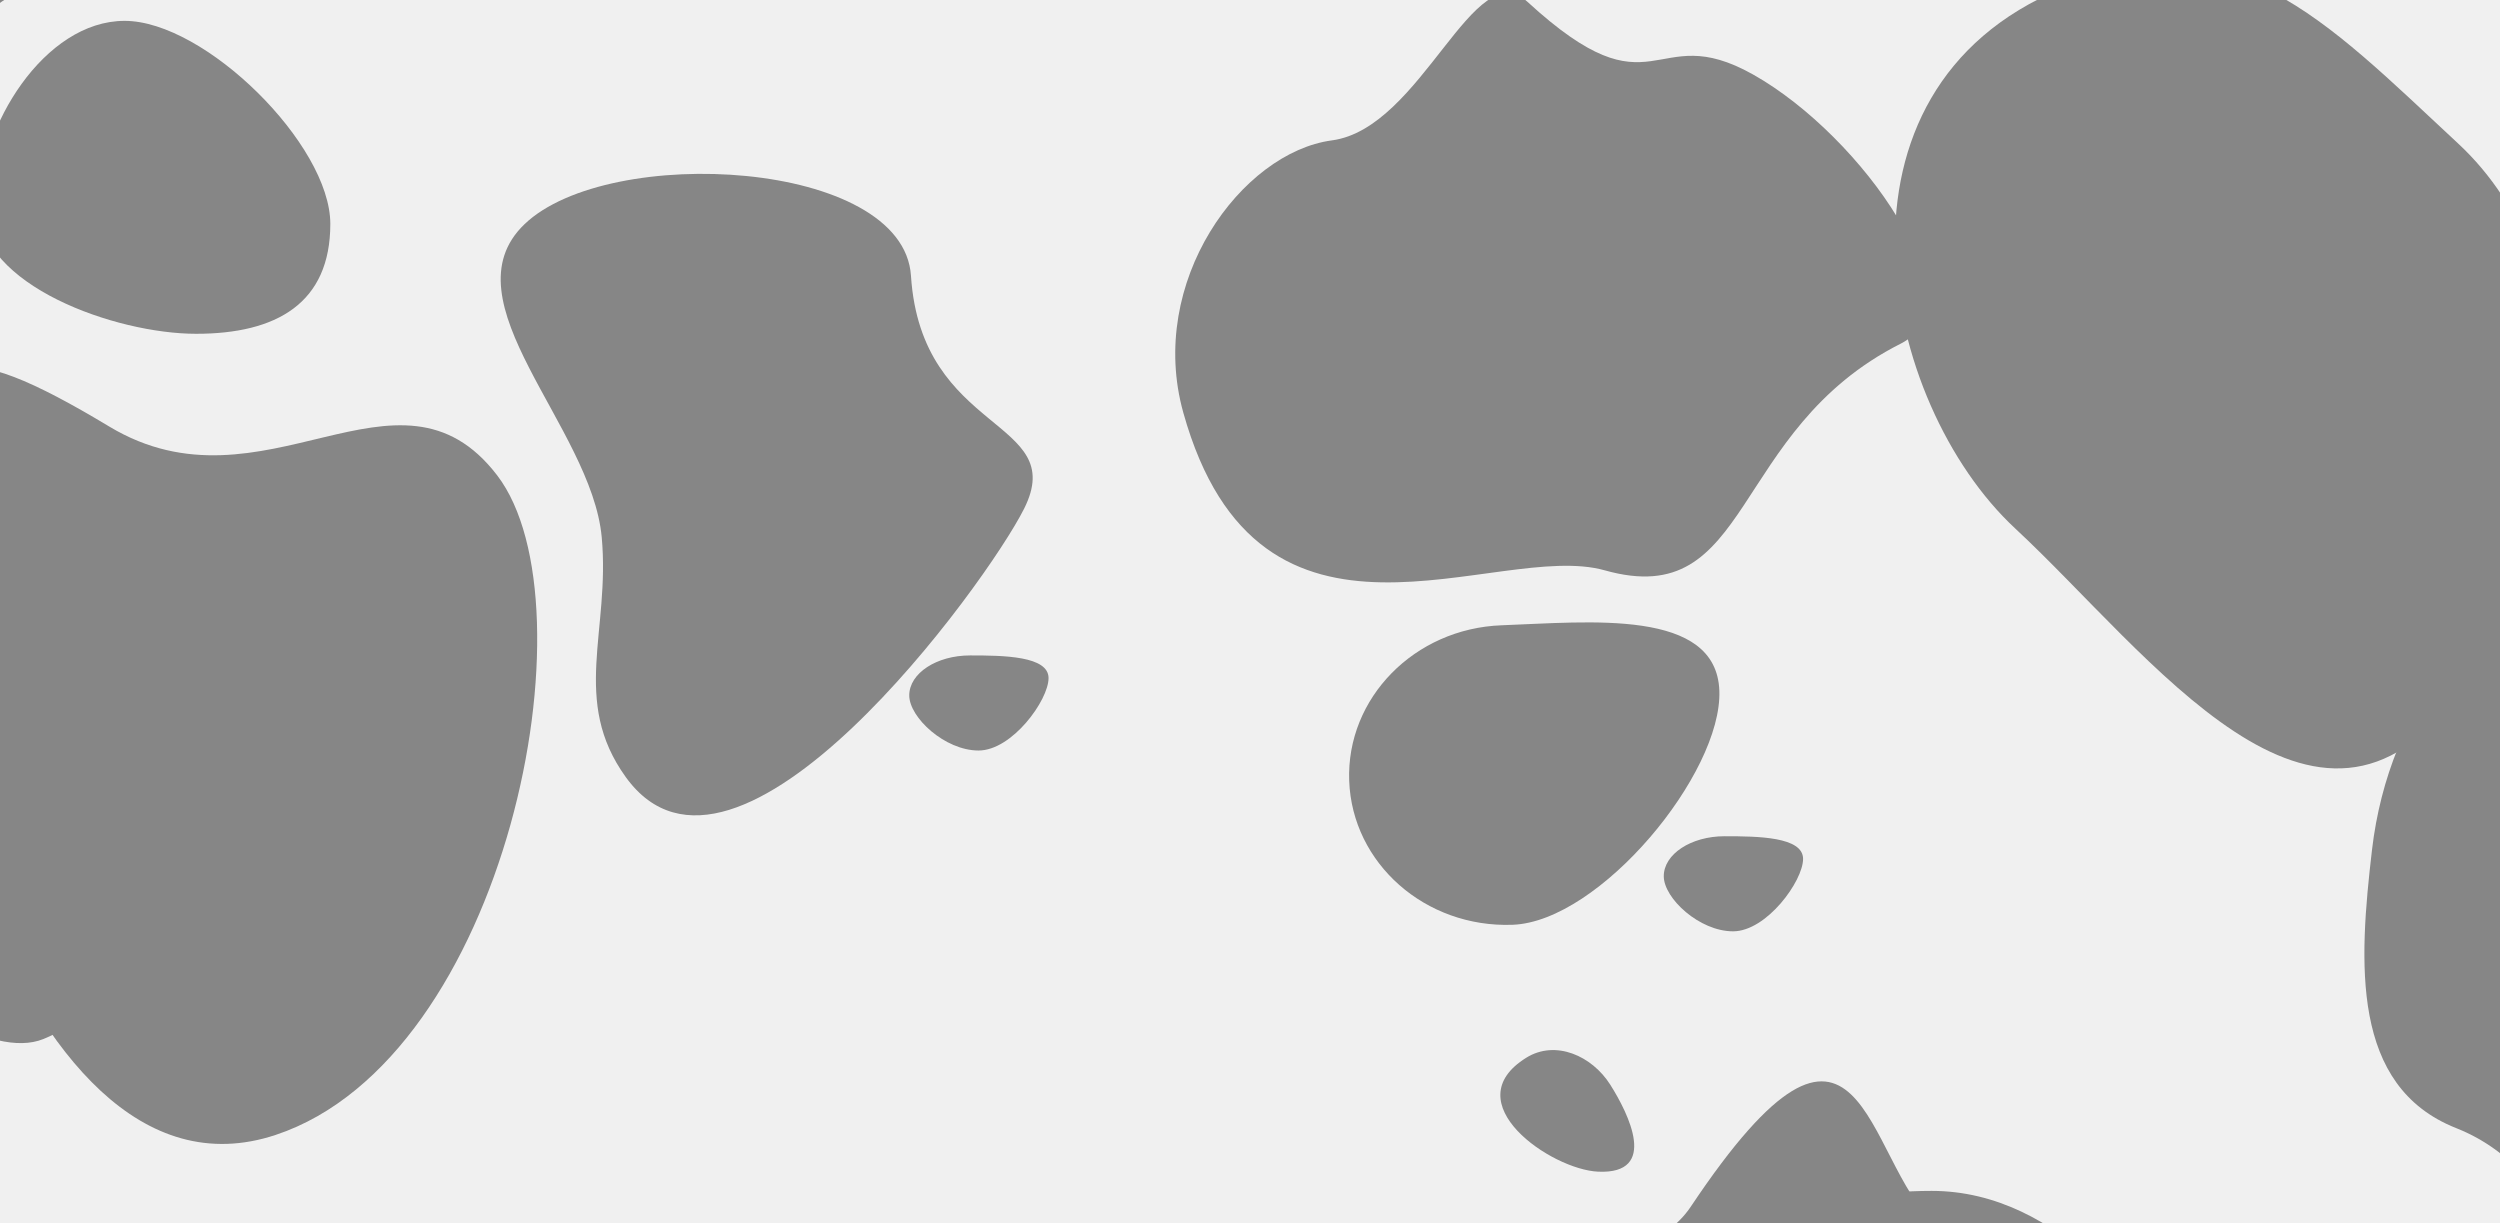
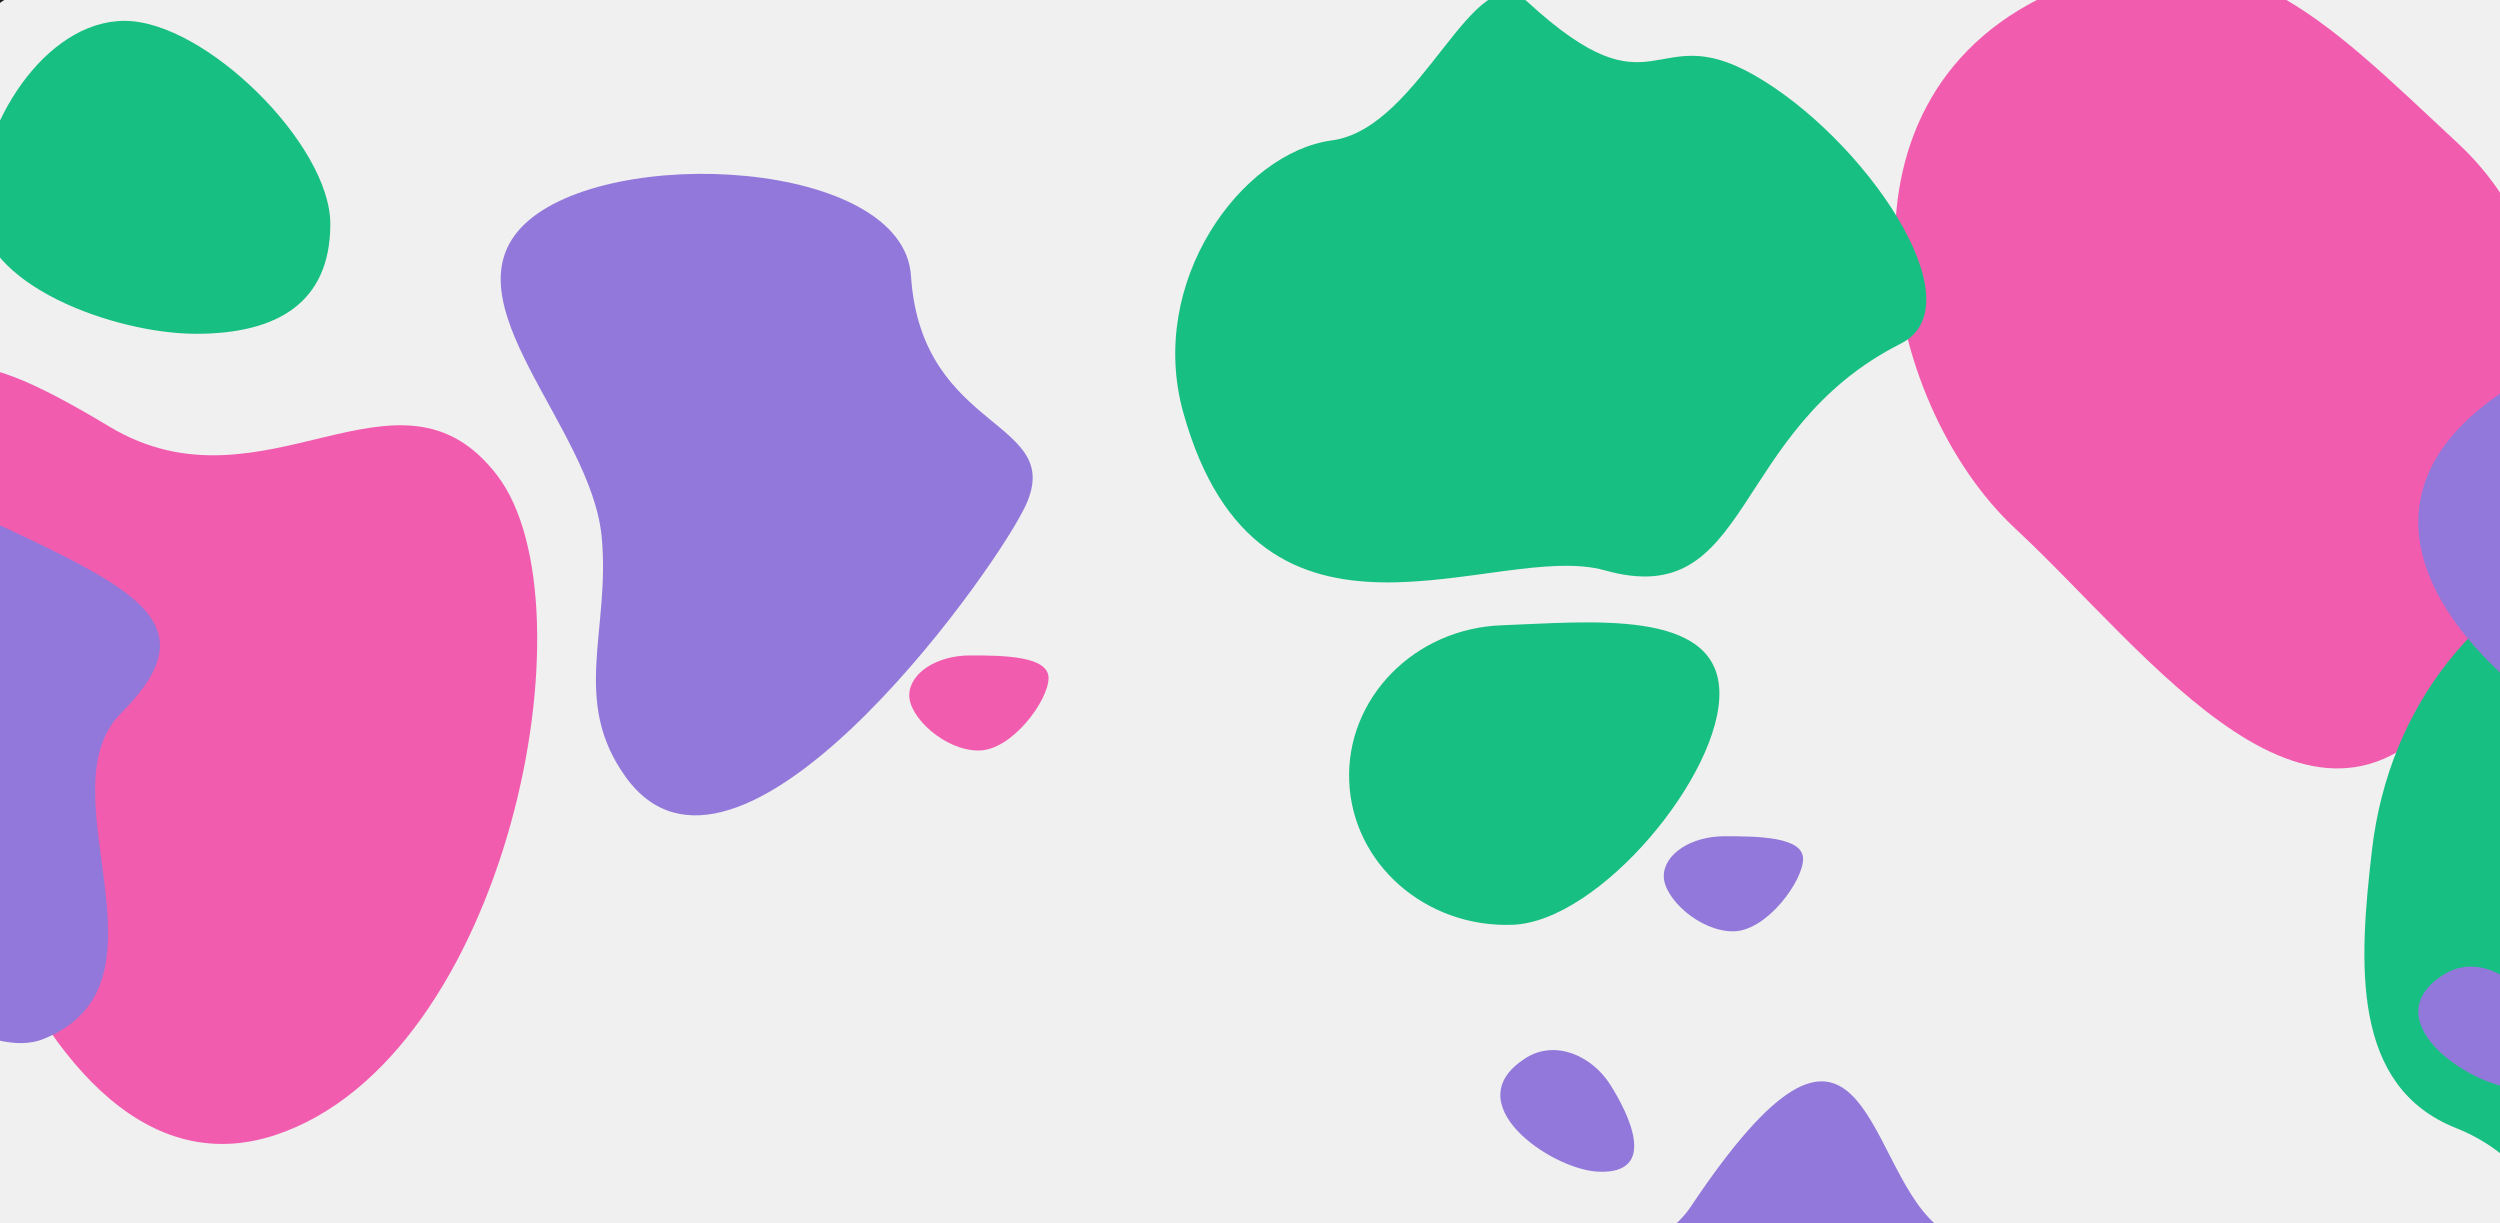
<svg xmlns="http://www.w3.org/2000/svg" width="1438" height="703" viewBox="0 0 1438 703" fill="none">
-   <g opacity="0.5">
-     <g clip-path="url(#clip0)">
-       <mask id="mask0" mask-type="alpha" maskUnits="userSpaceOnUse" x="-48" y="-222" width="1600" height="1200">
-         <rect x="-48" y="-222" width="1600" height="1200" fill="white" />
-       </mask>
-       <g mask="url(#mask0)">
-         <path fill-rule="evenodd" clip-rule="evenodd" d="M331.503 -176.11C363.606 -220.852 436.435 -270.965 460.477 -233.309C510.403 -155.114 533.823 -257.559 597.66 -253.904C661.496 -250.249 622.882 -194.59 696.656 -174.483C770.429 -154.377 754.544 -32.413 684.304 -55.201C614.064 -77.991 622.042 -29.834 586.488 -17.337C550.936 -4.84 550.378 -51.692 494.585 -36.997C439.719 -22.546 361.637 3.996 322.44 -28.407C290.557 -54.762 297.801 -129.138 331.503 -176.11Z" fill="#1C1C1C" />
-         <path fill-rule="evenodd" clip-rule="evenodd" d="M1414.43 398.614C1332.55 511.743 1236.76 376.097 1159.17 304.009C1081.59 231.921 1043.53 52.202 1185.9 -6.627C1283.76 -47.067 1336.33 10.449 1413.91 82.537C1491.51 154.625 1488.37 296.468 1414.43 398.614Z" fill="#1C1C1C" />
-         <path fill-rule="evenodd" clip-rule="evenodd" d="M1093.38 197.626C994.237 247.61 1008.46 352.125 923.03 328.051C860.235 310.357 724.575 394.418 680.646 237.383C659.551 161.975 714.185 87.689 766.116 80.747C818.048 73.805 847.705 -27.33 878.538 0.991C952.558 69 950.342 10.25 1008.3 42.819C1071.67 78.425 1138.13 175.068 1093.38 197.626Z" fill="#1C1C1C" />
-         <path fill-rule="evenodd" clip-rule="evenodd" d="M988.97 397.322C990.675 444.897 920.202 530.12 870.026 531.936C819.839 533.751 777.767 496.657 776.054 449.083C774.34 401.509 813.633 361.471 863.815 359.657C914.005 357.84 987.25 349.749 988.97 397.322Z" fill="#1C1C1C" />
-         <path fill-rule="evenodd" clip-rule="evenodd" d="M-47.183 91.38C-37.861 32.356 -8.76 -4.566 33.706 -12.764C76.17 -20.963 -106.908 -156.185 -195.371 -70.883C-234.931 -25.935 -273.868 61.87 -191.152 129.694C-137.329 176.998 -55.154 141.845 -47.183 91.38Z" fill="#1C1C1C" />
-         <path fill-rule="evenodd" clip-rule="evenodd" d="M285.996 273.453C342.976 347.944 291.731 608.601 158.548 652.807C3.947 704.116 -68.907 360.28 -57.919 279.5C-46.934 198.719 -25.787 192.087 62.962 245.408C151.711 298.731 229.016 198.96 285.996 273.453Z" fill="#1C1C1C" />
-         <path fill-rule="evenodd" clip-rule="evenodd" d="M523.995 158.676C529.943 250.318 615.118 240.636 589.056 292.619C567.576 335.464 423.136 534.521 359.963 447.01C328.244 403.073 351.133 362.865 346.1 308.889C340.163 245.243 255.586 173.175 301.703 128.952C350.164 82.483 519.645 91.641 523.995 158.676Z" fill="#1C1C1C" />
-         <path fill-rule="evenodd" clip-rule="evenodd" d="M69.656 410.195C24.212 455.82 104.774 565.494 24.928 597.662C-34.298 621.523 -193.078 456.316 -140.486 395.309C-91.118 338.041 -179.281 211.89 -97.571 254.697C47.389 330.642 135.897 343.69 69.656 410.195Z" fill="#1C1C1C" />
-         <path fill-rule="evenodd" clip-rule="evenodd" d="M190 128.801C190 174.486 159.01 192 112.794 192C66.577 192 -12 164.245 -12 118.561C-12 72.876 25.465 12 71.681 12C117.897 12 190 83.116 190 128.801Z" fill="#1C1C1C" />
-         <path fill-rule="evenodd" clip-rule="evenodd" d="M1113.21 704.139C1181.65 764.409 1085.67 896 961.502 896C905.428 896 821.696 841.666 831.843 777.97C840.642 722.722 941.446 740.633 972.527 694.091C1072.16 544.921 1071.82 667.681 1113.21 704.139Z" fill="#1C1C1C" />
-         <path fill-rule="evenodd" clip-rule="evenodd" d="M1604.78 -320.382C1727.27 -374.962 1720.1 -242.257 1757.3 -158.094C1854.26 61.266 1402.68 119.464 1465.18 29.172C1527.66 -61.121 1424.24 -100.53 1314.6 -100.53C1128.35 -100.53 1190 -394.899 1376.54 -333.602C1477.02 -300.582 1482.28 -265.802 1604.78 -320.382Z" fill="#1C1C1C" />
-         <path fill-rule="evenodd" clip-rule="evenodd" d="M1364.37 488.885C1374.1 405.475 1426.25 342.397 1495.28 318.234C1538.69 303.039 1678.85 306.147 1745.74 383.651C1839.03 491.776 1749.29 567.1 1651.11 555.013C1515.92 538.37 1634.03 657.403 1547.22 733.489C1478.39 793.8 1495.27 681.579 1412.75 648.871C1352.03 624.81 1356.8 553.714 1364.37 488.885Z" fill="#1C1C1C" />
-         <path fill-rule="evenodd" clip-rule="evenodd" d="M1444.67 222.041C1505.21 183.959 1580.71 217.998 1618.62 278.816C1656.53 339.635 1718.75 466.401 1593.51 460.822C1495.99 456.479 1294.89 316.269 1444.67 222.041Z" fill="#1C1C1C" />
-         <path fill-rule="evenodd" clip-rule="evenodd" d="M1405.92 560.403C1422.75 549.95 1443.74 559.294 1454.27 575.989C1464.81 592.684 1482.11 627.482 1447.29 625.951C1420.18 624.759 1364.28 586.27 1405.92 560.403Z" fill="#1C1C1C" />
-         <path fill-rule="evenodd" clip-rule="evenodd" d="M1111.04 685.001C1184.88 684.93 1239.35 756.335 1258.26 803.292C1276.56 848.733 1200.1 795.318 1146.77 853.11C1082.73 922.516 966.798 836.664 978.874 763.489C988.635 704.393 1050.96 685.043 1111.04 685.001Z" fill="#1C1C1C" />
-         <path fill-rule="evenodd" clip-rule="evenodd" d="M-254.202 1116.43C-347.855 1077.53 -498.921 821.867 -450.747 706.19C-402.573 590.516 -205.158 667.289 -111.506 706.19C-17.852 745.09 19.015 870.397 -29.159 986.061C-77.333 1101.74 -160.55 1155.33 -254.202 1116.43Z" fill="#1C1C1C" />
-         <path fill-rule="evenodd" clip-rule="evenodd" d="M877.919 608.403C894.748 597.95 915.736 607.294 926.273 623.989C936.811 640.684 954.107 675.482 919.293 673.951C892.184 672.759 836.284 634.27 877.919 608.403Z" fill="#1C1C1C" />
-         <path fill-rule="evenodd" clip-rule="evenodd" d="M996.845 535.699C1016.18 535.699 1037.13 506.737 1037.13 494.034C1037.13 481.332 1011.33 481 992 481C972.67 481 957 491.297 957 504C957 516.703 977.515 535.699 996.845 535.699Z" fill="#1C1C1C" />
-         <path fill-rule="evenodd" clip-rule="evenodd" d="M562.845 431.699C582.175 431.699 603.127 402.737 603.127 390.034C603.127 377.332 577.33 377 558 377C538.67 377 523 387.297 523 400C523 412.703 543.515 431.699 562.845 431.699Z" fill="#1C1C1C" />
-         <path fill-rule="evenodd" clip-rule="evenodd" d="M950.147 221.988C972.199 241.843 1025.86 230.311 1038.91 215.815C1051.97 201.318 1022.88 174.442 1000.83 154.587C978.776 134.732 950.319 130.388 937.266 144.884C924.213 159.381 928.096 202.133 950.147 221.988Z" fill="#1C1C1C" />
-       </g>
+   <g clip-path="url(#clip0)">
+     <mask id="mask0" mask-type="alpha" maskUnits="userSpaceOnUse" x="-48" y="-222" width="1600" height="1200">
+       <rect x="-48" y="-222" width="1600" height="1200" fill="white" />
+     </mask>
+     <g mask="url(#mask0)">
+       <path fill-rule="evenodd" clip-rule="evenodd" d="M331.503 -176.11C363.606 -220.852 436.435 -270.965 460.477 -233.309C510.403 -155.114 533.823 -257.559 597.66 -253.904C661.496 -250.249 622.882 -194.59 696.656 -174.483C770.429 -154.377 754.544 -32.413 684.304 -55.201C614.064 -77.991 622.042 -29.834 586.488 -17.337C550.936 -4.84 550.378 -51.692 494.585 -36.997C439.719 -22.546 361.637 3.996 322.44 -28.407C290.557 -54.762 297.801 -129.138 331.503 -176.11Z" fill="#1C1C1C" />
+       <path fill-rule="evenodd" clip-rule="evenodd" d="M1414.43 398.614C1332.55 511.743 1236.76 376.097 1159.17 304.009C1081.59 231.921 1043.53 52.202 1185.9 -6.627C1283.76 -47.067 1336.33 10.449 1413.91 82.537C1491.51 154.625 1488.37 296.468 1414.43 398.614Z" fill="#F25CAF" />
+       <path fill-rule="evenodd" clip-rule="evenodd" d="M1093.38 197.626C994.237 247.61 1008.46 352.125 923.03 328.051C860.235 310.357 724.575 394.418 680.646 237.383C659.551 161.975 714.185 87.689 766.116 80.747C818.048 73.805 847.705 -27.33 878.538 0.991C952.558 69 950.342 10.25 1008.3 42.819C1071.67 78.425 1138.13 175.068 1093.38 197.626Z" fill="#17BF82" />
+       <path fill-rule="evenodd" clip-rule="evenodd" d="M988.97 397.322C990.675 444.897 920.202 530.12 870.026 531.936C819.839 533.751 777.767 496.657 776.054 449.083C774.34 401.509 813.633 361.471 863.815 359.657C914.005 357.84 987.25 349.749 988.97 397.322Z" fill="#17BF82" />
+       <path fill-rule="evenodd" clip-rule="evenodd" d="M-47.183 91.38C-37.861 32.356 -8.76 -4.566 33.706 -12.764C76.17 -20.963 -106.908 -156.185 -195.371 -70.883C-234.931 -25.935 -273.868 61.87 -191.152 129.694C-137.329 176.998 -55.154 141.845 -47.183 91.38Z" fill="#1C1C1C" />
+       <path fill-rule="evenodd" clip-rule="evenodd" d="M285.996 273.453C342.976 347.944 291.731 608.601 158.548 652.807C3.947 704.116 -68.907 360.28 -57.919 279.5C-46.934 198.719 -25.787 192.087 62.962 245.408C151.711 298.731 229.016 198.96 285.996 273.453Z" fill="#F25CAF" />
+       <path fill-rule="evenodd" clip-rule="evenodd" d="M523.995 158.676C529.943 250.318 615.118 240.636 589.056 292.619C567.576 335.464 423.136 534.521 359.963 447.01C328.244 403.073 351.133 362.865 346.1 308.889C340.163 245.243 255.586 173.175 301.703 128.952C350.164 82.483 519.645 91.641 523.995 158.676Z" fill="#9278DA" />
+       <path fill-rule="evenodd" clip-rule="evenodd" d="M69.656 410.195C24.212 455.82 104.774 565.494 24.928 597.662C-34.298 621.523 -193.078 456.316 -140.486 395.309C-91.118 338.041 -179.281 211.89 -97.571 254.697C47.389 330.642 135.897 343.69 69.656 410.195Z" fill="#9278DA" />
+       <path fill-rule="evenodd" clip-rule="evenodd" d="M190 128.801C190 174.486 159.01 192 112.794 192C66.577 192 -12 164.245 -12 118.561C-12 72.876 25.465 12 71.681 12C117.897 12 190 83.116 190 128.801Z" fill="#17BF82" />
+       <path fill-rule="evenodd" clip-rule="evenodd" d="M1113.21 704.139C1181.65 764.409 1085.67 896 961.502 896C905.428 896 821.696 841.666 831.843 777.97C840.642 722.722 941.446 740.633 972.527 694.091C1072.16 544.921 1071.82 667.681 1113.21 704.139Z" fill="#9278DA" />
+       <path fill-rule="evenodd" clip-rule="evenodd" d="M1604.78 -320.382C1727.27 -374.962 1720.1 -242.257 1757.3 -158.094C1854.26 61.266 1402.68 119.464 1465.18 29.172C1527.66 -61.121 1424.24 -100.53 1314.6 -100.53C1128.35 -100.53 1190 -394.899 1376.54 -333.602C1477.02 -300.582 1482.28 -265.802 1604.78 -320.382Z" fill="#1C1C1C" />
+       <path fill-rule="evenodd" clip-rule="evenodd" d="M1364.37 488.885C1374.1 405.475 1426.25 342.397 1495.28 318.234C1538.69 303.039 1678.85 306.147 1745.74 383.651C1839.03 491.776 1749.29 567.1 1651.11 555.013C1515.92 538.37 1634.03 657.403 1547.22 733.489C1478.39 793.8 1495.27 681.579 1412.75 648.871C1352.03 624.81 1356.8 553.714 1364.37 488.885Z" fill="#17BF82" />
+       <path fill-rule="evenodd" clip-rule="evenodd" d="M1444.67 222.041C1505.21 183.959 1580.71 217.998 1618.62 278.816C1656.53 339.635 1718.75 466.401 1593.51 460.822C1495.99 456.479 1294.89 316.269 1444.67 222.041Z" fill="#9278DA" />
+       <path fill-rule="evenodd" clip-rule="evenodd" d="M1405.92 560.403C1422.75 549.95 1443.74 559.294 1454.27 575.989C1464.81 592.684 1482.11 627.482 1447.29 625.951C1420.18 624.759 1364.28 586.27 1405.92 560.403Z" fill="#9278DA" />
+       <path fill-rule="evenodd" clip-rule="evenodd" d="M-254.202 1116.43C-347.855 1077.53 -498.921 821.867 -450.747 706.19C-402.573 590.516 -205.158 667.289 -111.506 706.19C-17.852 745.09 19.015 870.397 -29.159 986.061C-77.333 1101.74 -160.55 1155.33 -254.202 1116.43Z" fill="#1C1C1C" />
+       <path fill-rule="evenodd" clip-rule="evenodd" d="M877.919 608.403C894.748 597.95 915.736 607.294 926.273 623.989C936.811 640.684 954.107 675.482 919.293 673.951C892.184 672.759 836.284 634.27 877.919 608.403Z" fill="#9278DA" />
+       <path fill-rule="evenodd" clip-rule="evenodd" d="M996.845 535.699C1016.18 535.699 1037.13 506.737 1037.13 494.034C1037.13 481.332 1011.33 481 992 481C972.67 481 957 491.297 957 504C957 516.703 977.515 535.699 996.845 535.699Z" fill="#9278DA" />
+       <path fill-rule="evenodd" clip-rule="evenodd" d="M562.845 431.699C582.175 431.699 603.127 402.737 603.127 390.034C603.127 377.332 577.33 377 558 377C538.67 377 523 387.297 523 400C523 412.703 543.515 431.699 562.845 431.699Z" fill="#F25CAF" />
    </g>
  </g>
  <defs>
    <clipPath id="clip0">
-       <rect y="-169" width="1438" height="1042" fill="white" />
+       <rect width="1438" height="1042" fill="white" transform="translate(0 -169)" />
    </clipPath>
  </defs>
</svg>
